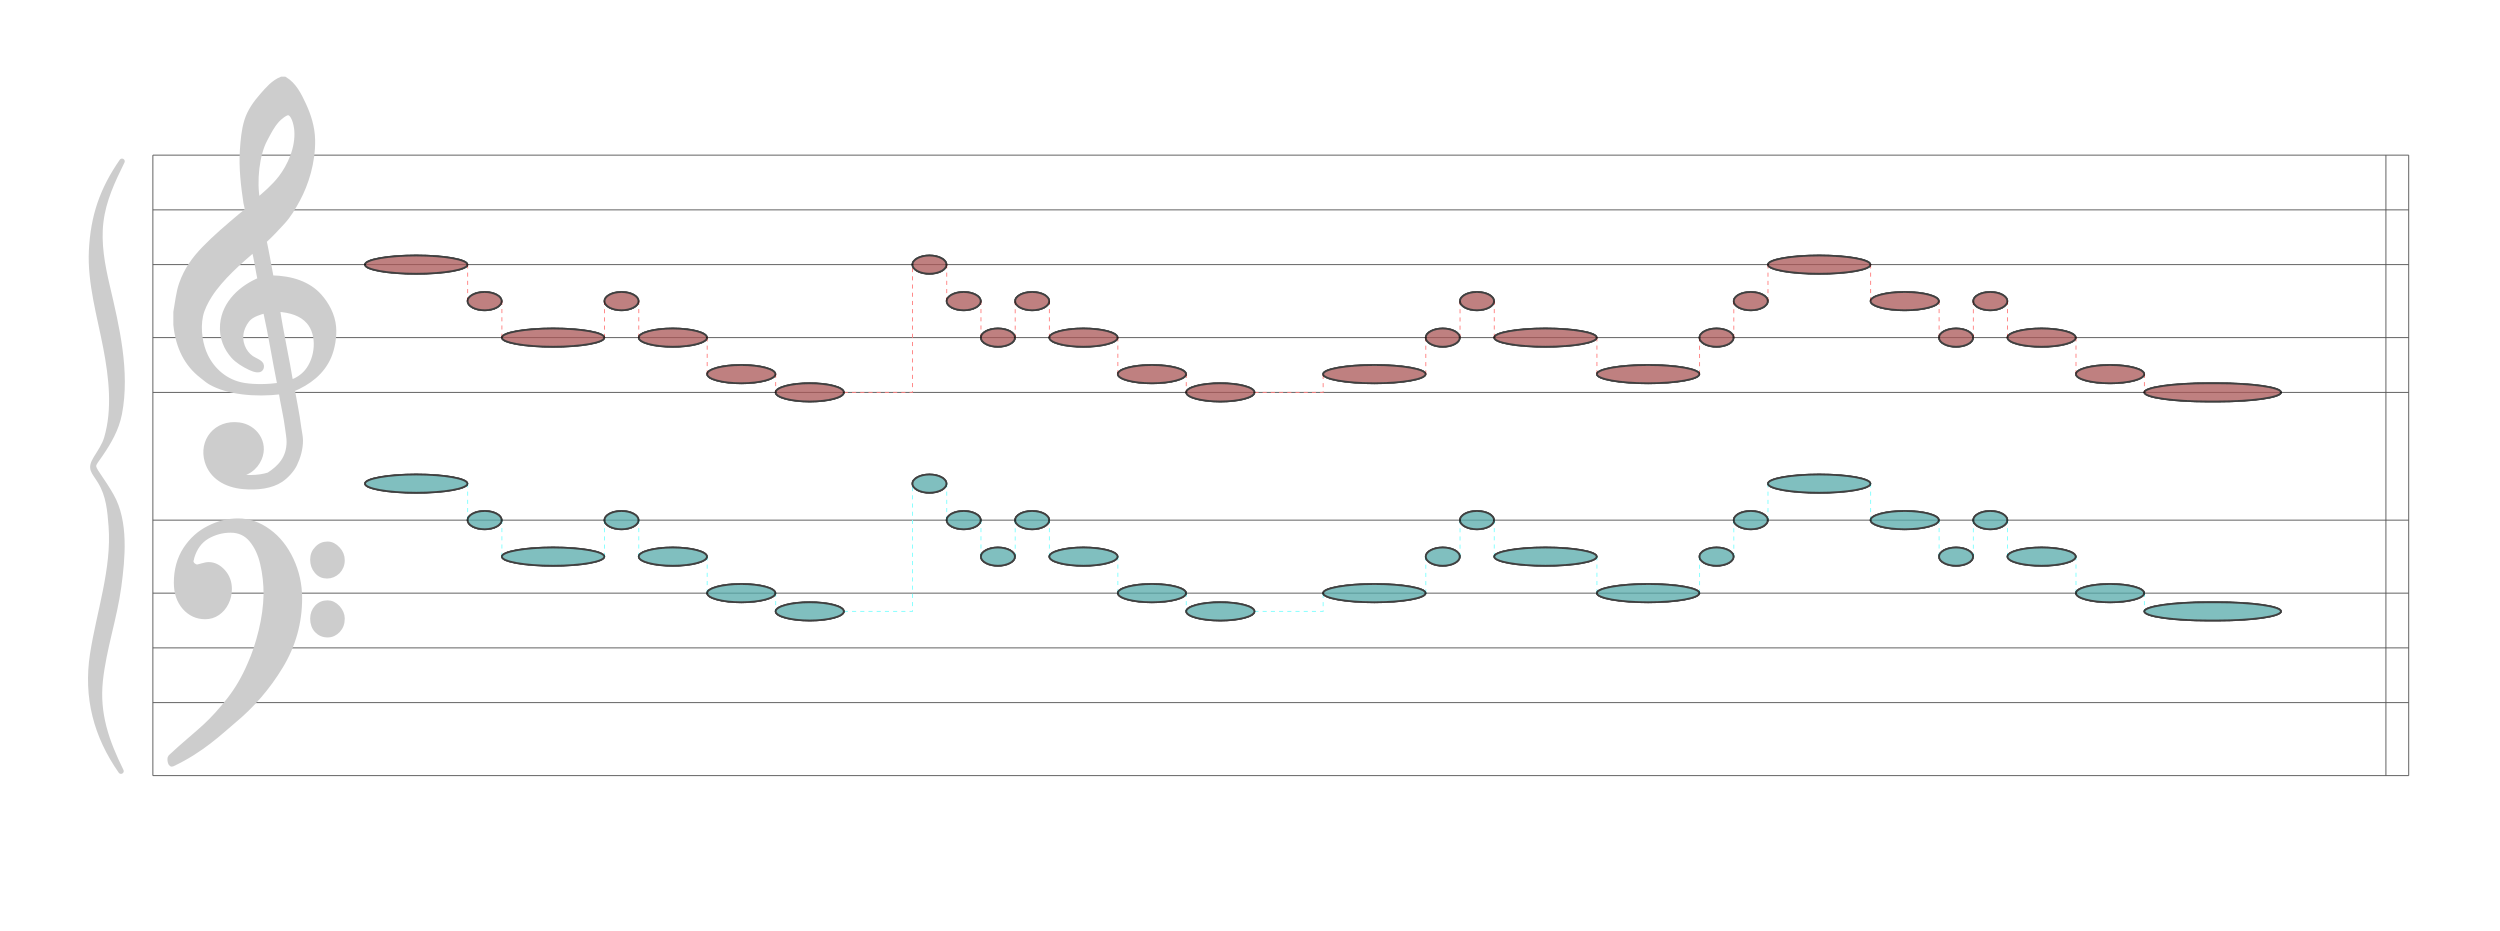
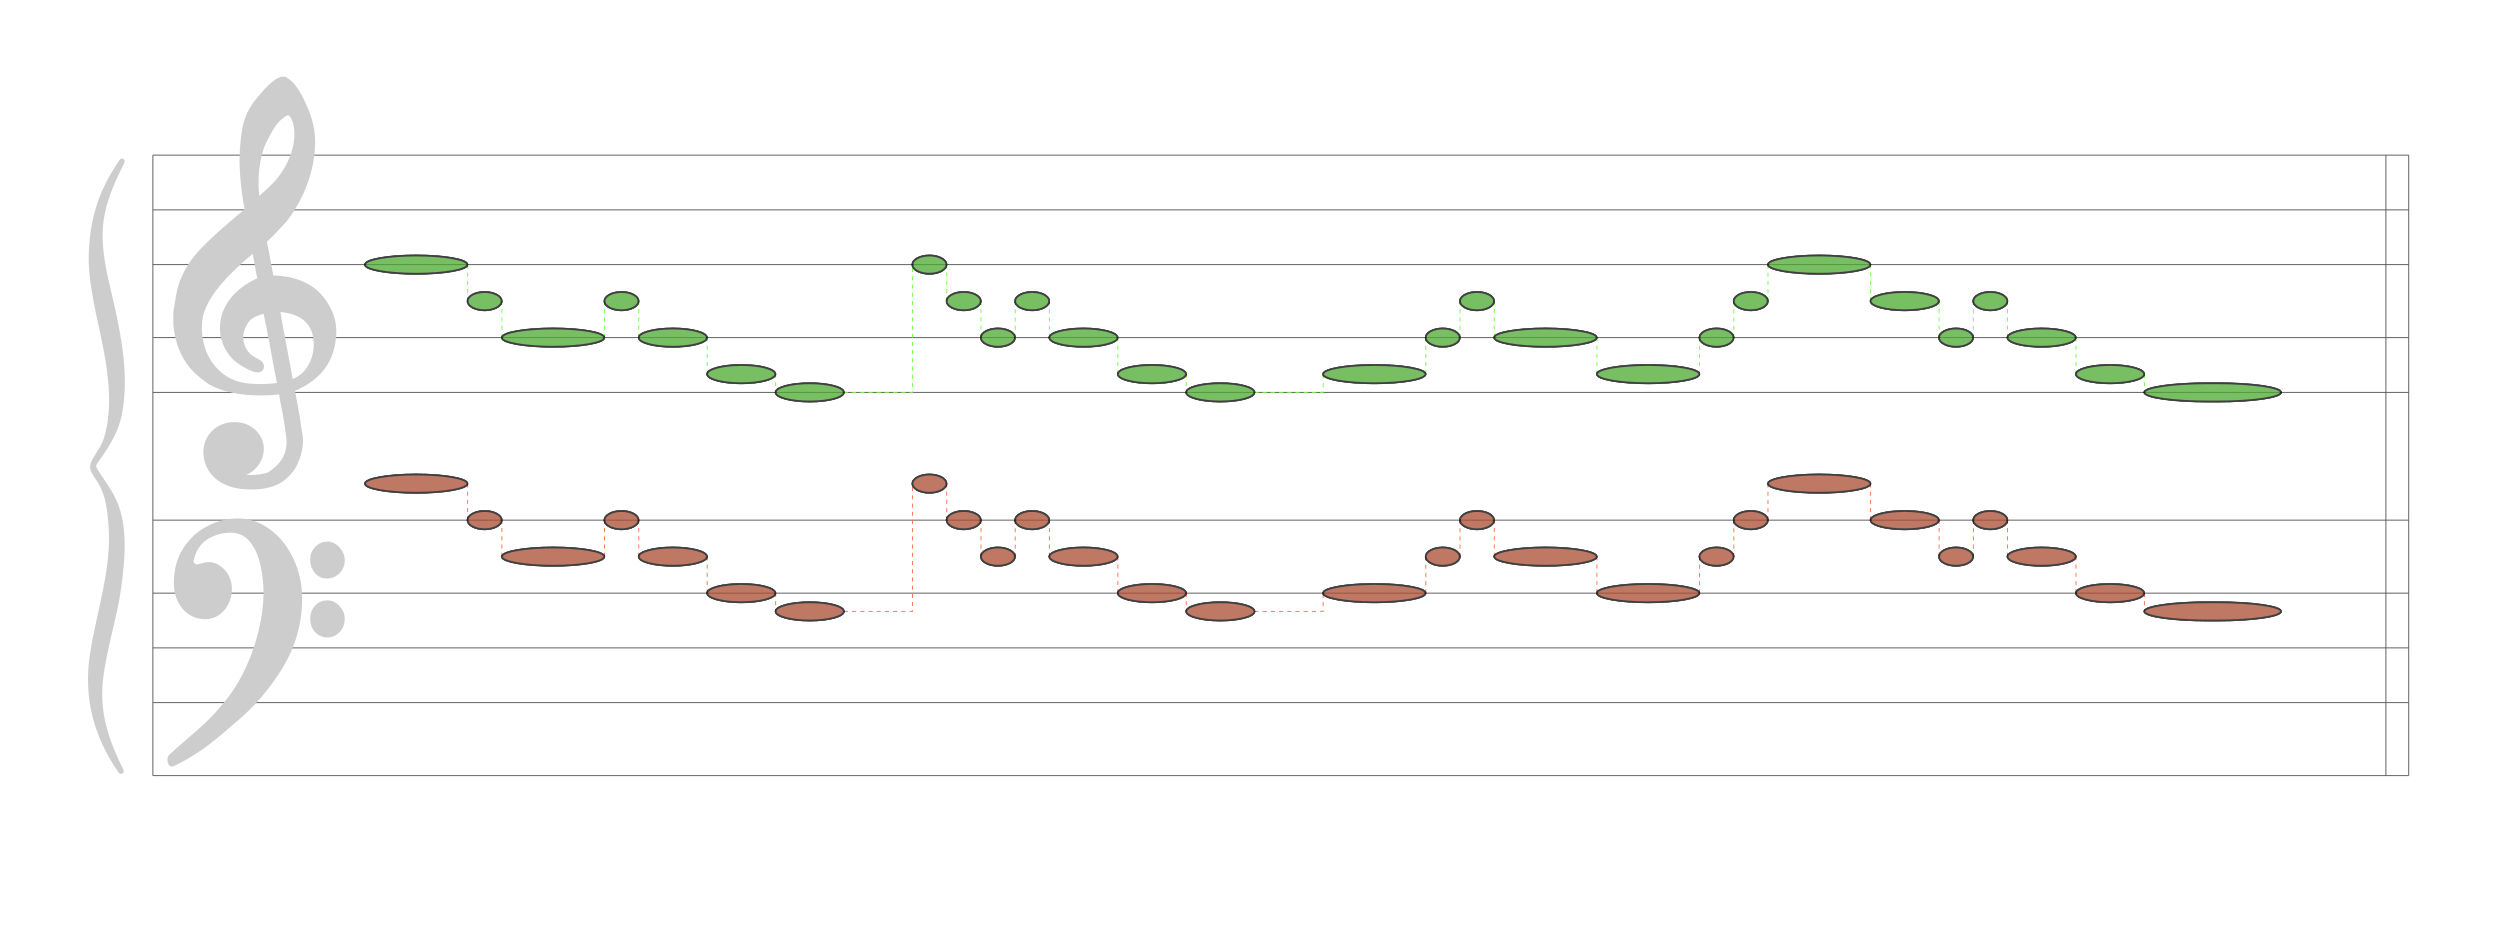
<svg xmlns="http://www.w3.org/2000/svg" version="1.1" viewPort="0 40 29.995 41" viewBox="-200 -50 1369.84 510" width="1369.84" height="510">
  <filter id="constantOpacity">
    <feComponentTransfer>
      <feFuncA type="table" tableValues="0 .5 .5" />
    </feComponentTransfer>
  </filter>
  <g transform="scale(35, -10) translate(0, -81)">
    <g class="staff-lines" stroke-width="0.5" stroke="#555555">
      <path vector-effect="non-scaling-stroke" d="M-3.321 64.5 L31.995 64.5" />
      <path vector-effect="non-scaling-stroke" d="M-3.321 67.5 L31.995 67.5" />
      <path vector-effect="non-scaling-stroke" d="M-3.321 71.5 L31.995 71.5" />
      <path vector-effect="non-scaling-stroke" d="M-3.321 74.5 L31.995 74.5" />
      <path vector-effect="non-scaling-stroke" d="M-3.321 77.5 L31.995 77.5" />
      <path vector-effect="non-scaling-stroke" d="M-3.321 43.5 L31.995 43.5" />
      <path vector-effect="non-scaling-stroke" d="M-3.321 47.5 L31.995 47.5" />
      <path vector-effect="non-scaling-stroke" d="M-3.321 50.5 L31.995 50.5" />
      <path vector-effect="non-scaling-stroke" d="M-3.321 53.5 L31.995 53.5" />
      <path vector-effect="non-scaling-stroke" d="M-3.321 57.5 L31.995 57.5" />
      <path vector-effect="non-scaling-stroke" d="M31.638,43.5 L31.638,77.5" />
      <path vector-effect="non-scaling-stroke" d="M31.995,43.5 L31.995,77.5" />
      <path vector-effect="non-scaling-stroke" d="M-3.321,43.5 L-3.321,77.5 z" />
    </g>
    <g transform="scale(0.714286, 1)">
      <g vector-effect="non-scaling-stroke" class="treble-clef" stroke="#cdcdcd" stroke-width="3" fill="#cdcdcd" transform="translate(-17.25, 5.15) scale(0.06, 0.07)">
        <path vector-effect="non-scaling-stroke" d="M250.026,1080.111c-2.375-5.813-4.501-12.037-5.616-19.656c-1.07-7.32-1.387-15.609-1.62-23.113    c-0.426-13.713,0.409-28.548,1.296-41.038c0.132-1.861,0.517-3.882,0.432-5.183c-0.118-1.794-1.622-3.834-2.484-5.401    c-4.551-8.266-9.023-16.291-13.176-25.488c-3.56-7.883-6.46-16.235-8.316-27.648c-1.087-6.682-1.406-14.26-2.053-21.816   c0-3.313,0-6.623,0-9.936c0.817-17.854,4.099-30.916,9.396-39.743c1.084-1.808,2.228-3.951,3.24-5.186    c6.218-7.579,16.081-9.873,25.812-7.343c0.598-8.887,1.858-19.53,2.376-28.944c0.193-3.49,0.54-7.194,0.54-10.368    c-0.003-13.193-3.44-20.603-7.452-26.135c-3.645-2.613-9.925-3.099-13.176,0.43c4.904-0.174,8.174,5.425,9.612,12.744    c2.427,12.351-1.738,24.386-7.344,25.918c-8.458,2.316-13.738-12.691-11.556-28.295c1.622-11.598,6.603-18.42,13.176-19.655    c5.073-0.956,10.149,0.426,13.608,5.399c1.988,2.858,4.009,7.685,4.968,11.879c1.246,5.448,2.18,12.212,2.16,18.792    c-0.01,3.246-0.453,6.761-0.648,10.152c-0.614,10.689-1.579,19.729-2.376,29.812c6.095,5.437,10.941,13.432,13.392,25.704    c1.302,6.52,2.035,15.517,1.727,23.111c-0.375,9.302-2.565,17.712-5.183,23.975c-3.863,9.248-9.852,13.985-17.604,14.257    c-0.849,9.749-1.633,19.633-2.593,29.159c2.376,4.619,4.55,9.643,6.805,14.906c2.185,5.095,3.892,11.286,5.508,17.712    c2.98,11.855,5.576,29.004,5.4,46.44c-0.102,10.157-1.538,19.319-3.24,27.215c-1.691,7.847-3.557,15.81-6.912,20.089    c-0.36,0-0.72,0-1.08,0C254.113,1090.306,252.068,1085.104,250.026,1080.111z M248.19,997.6    c-1.362,15.429-0.295,36.475,2.7,48.384c1.367,5.441,2.426,10.329,4.428,15.122c0.854,2.04,3.006,5.909,4.104,5.83    c2.104-0.153,3.064-9.245,3.24-13.824c0.542-14.092-2.623-28.387-5.832-37.366C254.247,1008.515,250.911,1002.572,248.19,997.6z     M249.27,935.823c-6.565-5.809-13.02-17.569-13.716-34.776c-0.425-10.517,1.463-18.693,3.888-24.624    c1.422-3.478,3.789-6.692,6.156-9.072c1.287-1.293,4.09-3.666,3.996,1.296c-0.048,2.584-2.504,4.06-3.888,6.263    c-2.557,4.079-4.489,12.399-3.348,21.385c0.481,3.784,1.636,7.983,2.808,10.153c1.458,2.697,3.725,4.34,6.048,5.615    c1.987-19.137,3.451-39.323,5.292-58.753c-4.493-1.347-9.224-1.49-13.068-0.213c-6.922,2.298-11.753,12.045-14.256,23.111    c-1.838,8.128-2.944,20.546-1.837,31.752c0.529,5.353,1.939,11.271,3.348,15.984c4.113,13.751,11.055,26.606,16.308,36.289    C247.971,952.523,248.466,943.862,249.27,935.823z M260.286,855.473c-1.479,19.361-3.545,38.701-4.86,57.671    c5.07-0.638,9.023-3.541,11.556-9.718c4.25-10.369,3.378-29.217-0.648-39.53C264.924,860.283,262.694,856.868,260.286,855.473z" />
      </g>
      <g class="bass-clef" fill="#cdcdcd" stroke="#cdcdcd" transform="scale(1.02, 1) translate(-0.25, 0.25)" stroke-width="3">
        <g transform="matrix(0.1835537,0,0,0.1830159,-98.29797,-1128.841)">
          <path vector-effect="non-scaling-stroke" d="M514.308,6407.837c3.419,4.086,5.655,9.64,7.124,12.803     c2.204,4.648,4.046,10.097,5.538,16.384c1.492,6.287,2.238,13.068,2.238,20.385c0,4.115-0.338,7.925-0.991,11.507     c-0.653,3.543-1.527,6.4-2.647,8.459c-1.108,2.095-2.297,3.125-3.545,3.125c-1.142,0-2.262-0.687-3.369-2.135     c-1.119-1.41-2.029-3.505-2.752-6.325c-0.711-2.819-1.073-6.135-1.073-9.982c0-3.011,0.326-5.411,0.968-7.317     c0.653-1.867,1.446-2.78,2.379-2.78c0.513,0,0.991,0.342,1.422,1.104c0.431,0.724,0.769,1.753,1.014,3.011     c0.245,1.257,0.373,2.628,0.373,4.077c0,2.019-0.245,3.733-0.735,5.144c-0.501,1.41-1.049,2.132-1.667,2.132     c-0.21,0-0.466-0.152-0.781-0.38c-0.303-0.229-0.501-0.342-0.571-0.342c-0.14,0-0.292,0.152-0.466,0.495     c-0.175,0.342-0.268,0.799-0.292,1.41c0.07,0.495,0.117,0.838,0.117,1.104c0.338,2.896,0.944,4.953,1.796,6.249     c0.863,1.258,1.784,1.905,2.763,1.905c1.014,0,1.83-0.953,2.46-2.858c0.63-1.943,1.073-4.344,1.329-7.277     c0.268-2.896,0.396-5.981,0.396-9.22c-0.035-3.468-0.221-7.125-0.583-10.897c-0.361-3.81-0.804-7.163-1.317-10.059     c-0.653-3.925-1.458-7.468-2.414-10.593c-0.956-3.124-1.889-5.752-2.775-7.849c-0.886-2.133-2.731-5.973-4.104-9.297     C514,6409.468,514.126,6407.62,514.308,6407.837z" />
          <path vector-effect="non-scaling-stroke" d="M531.259,6465.557c0.313-0.979,0.705-1.415,1.189-1.415     c0.457,0,0.862,0.436,1.228,1.306c0.339,0.908,0.522,2.032,0.522,3.339c0,1.233-0.17,2.358-0.522,3.302     c-0.353,0.979-0.745,1.488-1.163,1.488c-0.483,0-0.888-0.436-1.215-1.343c-0.34-0.871-0.509-1.958-0.509-3.266     C530.789,6467.626,530.945,6466.5,531.259,6465.557z" />
          <path vector-effect="non-scaling-stroke" d="M531.272,6447.847c0.327-0.871,0.732-1.342,1.241-1.342     c0.457,0,0.849,0.471,1.189,1.378c0.327,0.908,0.497,2.033,0.497,3.447c0,1.162-0.183,2.214-0.522,3.193     c-0.366,0.98-0.745,1.452-1.163,1.452c-0.509,0-0.914-0.436-1.241-1.343c-0.313-0.87-0.483-1.996-0.483-3.301     C530.789,6449.879,530.958,6448.717,531.272,6447.847z" />
        </g>
      </g>
    </g>
    <g transform="scale(0.714286, 1)">
      <g class="brace" transform="rotate(0.2) translate(30.5,-324) scale(1,-1) scale(.0175)">
        <path vector-effect="non-scaling-stroke" stroke="#cdcdcd" fill="#cdcdcd" stroke-width="3" stroke-linejoin="round" d="M-2031.812-22924.453    c-24.919,88.91-36.494,171.418-39.024,279.09c-2.379,101.156,9.877,207.264,16.991,305.533    c6.605,91.162,10.955,191.51-0.048,282.248c-2.757,22.732-8.614,43.227-13.597,63.254c-8.261,33.207-2.886,38.68,5.136,72.111    c10.485,43.689,11.808,90.887,13.172,140.795c3.604,132-16.215,270.613-24.675,400.074    c-8.818,134.883,3.651,255.861,34.113,366.164c-17.906-92.289-29.886-179.082-25.068-283.635    c4.572-99.275,18.379-195.207,24.078-294.23c5.11-88.826,9.914-203.154-8.344-284.342c-4.91-21.82-10.217-42.227-15.835-62.98    c-9.146-33.812-7.235-31.322,2.353-65.664c11.021-39.504,20.774-80.965,24.589-128.662c10.5-131.361-2.347-271.072-13.816-398.416    c-5.957-66.148-10.878-134.006-7.34-202.238C-2055.575-22803.877-2044.086-22863.117-2031.812-22924.453L-2031.812-22924.453z" />
      </g>
    </g>
    <g style="stroke-width:1; stroke:black;">
-       <g class="note-lines track-2" fill="none" stroke="hsl(180, 100%, 75%)" stroke-dasharray="2.25" vector-effect="non-scaling-stroke" stroke-width="0.5">
+       <g class="note-lines track-2" fill="none" stroke="hsl(13, 100%, 64%)" stroke-dasharray="2.25" vector-effect="non-scaling-stroke" stroke-width="0.5">
        <path vector-effect="non-scaling-stroke" d=" M1.603 59.5 L1.607 59.5 L1.607 57.5" />
        <path vector-effect="non-scaling-stroke" d=" M2.138 57.5 L2.143 57.5 L2.143 55.5" />
        <path vector-effect="non-scaling-stroke" d=" M3.746 55.5 L3.75 55.5 L3.75 57.5" />
        <path vector-effect="non-scaling-stroke" d=" M4.281 57.5 L4.286 57.5 L4.286 55.5" />
        <path vector-effect="non-scaling-stroke" d=" M5.353 55.5 L5.357 55.5 L5.357 53.5" />
        <path vector-effect="non-scaling-stroke" d=" M6.424 53.5 L6.429 53.5 L6.429 52.5" />
        <path vector-effect="non-scaling-stroke" d=" M7.496 52.5 L8.571 52.5 L8.571 59.5" />
        <path vector-effect="non-scaling-stroke" d=" M9.103 59.5 L9.107 59.5 L9.107 57.5" />
        <path vector-effect="non-scaling-stroke" d=" M9.638 57.5 L9.643 57.5 L9.643 55.5" />
        <path vector-effect="non-scaling-stroke" d=" M10.174 55.5 L10.179 55.5 L10.179 57.5" />
        <path vector-effect="non-scaling-stroke" d=" M10.71 57.5 L10.714 57.5 L10.714 55.5" />
        <path vector-effect="non-scaling-stroke" d=" M11.781 55.5 L11.786 55.5 L11.786 53.5" />
        <path vector-effect="non-scaling-stroke" d=" M12.853 53.5 L12.857 53.5 L12.857 52.5" />
        <path vector-effect="non-scaling-stroke" d=" M13.924 52.5 L15 52.5 L15 53.5" />
        <path vector-effect="non-scaling-stroke" d=" M16.603 53.5 L16.607 53.5 L16.607 55.5" />
        <path vector-effect="non-scaling-stroke" d=" M17.138 55.5 L17.143 55.5 L17.143 57.5" />
        <path vector-effect="non-scaling-stroke" d=" M17.674 57.5 L17.679 57.5 L17.679 55.5" />
        <path vector-effect="non-scaling-stroke" d=" M19.281 55.5 L19.286 55.5 L19.286 53.5" />
        <path vector-effect="non-scaling-stroke" d=" M20.888 53.5 L20.893 53.5 L20.893 55.5" />
        <path vector-effect="non-scaling-stroke" d=" M21.424 55.5 L21.429 55.5 L21.429 57.5" />
        <path vector-effect="non-scaling-stroke" d=" M21.96 57.5 L21.964 57.5 L21.964 59.5" />
        <path vector-effect="non-scaling-stroke" d=" M23.567 59.5 L23.571 59.5 L23.571 57.5" />
        <path vector-effect="non-scaling-stroke" d=" M24.638 57.5 L24.643 57.5 L24.643 55.5" />
        <path vector-effect="non-scaling-stroke" d=" M25.174 55.5 L25.179 55.5 L25.179 57.5" />
        <path vector-effect="non-scaling-stroke" d=" M25.71 57.5 L25.714 57.5 L25.714 55.5" />
        <path vector-effect="non-scaling-stroke" d=" M26.781 55.5 L26.786 55.5 L26.786 53.5" />
        <path vector-effect="non-scaling-stroke" d=" M27.853 53.5 L27.857 53.5 L27.857 52.5" />
      </g>
-       <g class="note-lines track-1" fill="none" stroke="hsl(0, 100%, 75%)" stroke-dasharray="2.25" vector-effect="non-scaling-stroke" stroke-width="0.5">
+       <g class="note-lines track-1" fill="none" stroke="hsl(107, 100%, 64%)" stroke-dasharray="2.25" vector-effect="non-scaling-stroke" stroke-width="0.5">
        <path vector-effect="non-scaling-stroke" d=" M1.603 71.5 L1.607 71.5 L1.607 69.5" />
        <path vector-effect="non-scaling-stroke" d=" M2.138 69.5 L2.143 69.5 L2.143 67.5" />
        <path vector-effect="non-scaling-stroke" d=" M3.746 67.5 L3.75 67.5 L3.75 69.5" />
        <path vector-effect="non-scaling-stroke" d=" M4.281 69.5 L4.286 69.5 L4.286 67.5" />
        <path vector-effect="non-scaling-stroke" d=" M5.353 67.5 L5.357 67.5 L5.357 65.5" />
        <path vector-effect="non-scaling-stroke" d=" M6.424 65.5 L6.429 65.5 L6.429 64.5" />
        <path vector-effect="non-scaling-stroke" d=" M7.496 64.5 L8.571 64.5 L8.571 71.5" />
        <path vector-effect="non-scaling-stroke" d=" M9.103 71.5 L9.107 71.5 L9.107 69.5" />
        <path vector-effect="non-scaling-stroke" d=" M9.638 69.5 L9.643 69.5 L9.643 67.5" />
        <path vector-effect="non-scaling-stroke" d=" M10.174 67.5 L10.179 67.5 L10.179 69.5" />
        <path vector-effect="non-scaling-stroke" d=" M10.71 69.5 L10.714 69.5 L10.714 67.5" />
        <path vector-effect="non-scaling-stroke" d=" M11.781 67.5 L11.786 67.5 L11.786 65.5" />
        <path vector-effect="non-scaling-stroke" d=" M12.853 65.5 L12.857 65.5 L12.857 64.5" />
        <path vector-effect="non-scaling-stroke" d=" M13.924 64.5 L15 64.5 L15 65.5" />
        <path vector-effect="non-scaling-stroke" d=" M16.603 65.5 L16.607 65.5 L16.607 67.5" />
        <path vector-effect="non-scaling-stroke" d=" M17.138 67.5 L17.143 67.5 L17.143 69.5" />
        <path vector-effect="non-scaling-stroke" d=" M17.674 69.5 L17.679 69.5 L17.679 67.5" />
        <path vector-effect="non-scaling-stroke" d=" M19.281 67.5 L19.286 67.5 L19.286 65.5" />
        <path vector-effect="non-scaling-stroke" d=" M20.888 65.5 L20.893 65.5 L20.893 67.5" />
        <path vector-effect="non-scaling-stroke" d=" M21.424 67.5 L21.429 67.5 L21.429 69.5" />
        <path vector-effect="non-scaling-stroke" d=" M21.96 69.5 L21.964 69.5 L21.964 71.5" />
        <path vector-effect="non-scaling-stroke" d=" M23.567 71.5 L23.571 71.5 L23.571 69.5" />
        <path vector-effect="non-scaling-stroke" d=" M24.638 69.5 L24.643 69.5 L24.643 67.5" />
        <path vector-effect="non-scaling-stroke" d=" M25.174 67.5 L25.179 67.5 L25.179 69.5" />
        <path vector-effect="non-scaling-stroke" d=" M25.71 69.5 L25.714 69.5 L25.714 67.5" />
        <path vector-effect="non-scaling-stroke" d=" M26.781 67.5 L26.786 67.5 L26.786 65.5" />
        <path vector-effect="non-scaling-stroke" d=" M27.853 65.5 L27.857 65.5 L27.857 64.5" />
      </g>
      <g opacity="0.5" class="note-backdrops track-2" style="fill:black;">
        <g class="note key-59 ont-0d000 offt-1d603 maxima">
          <rect vector-effect="non-scaling-stroke" rx="1" ry="1" x="0" y="59" width="1.603" height="1" />
        </g>
        <g class="note key-57 ont-1d607 offt-2d138">
          <rect vector-effect="non-scaling-stroke" rx="1" ry="1" x="1.607" y="57" width="0.531" height="1" />
        </g>
        <g class="note key-55 ont-2d143 offt-3d746">
          <rect vector-effect="non-scaling-stroke" rx="1" ry="1" x="2.143" y="55" width="1.603" height="1" />
        </g>
        <g class="note key-57 ont-3d750 offt-4d281">
          <rect vector-effect="non-scaling-stroke" rx="1" ry="1" x="3.75" y="57" width="0.531" height="1" />
        </g>
        <g class="note key-55 ont-4d286 offt-5d353">
          <rect vector-effect="non-scaling-stroke" rx="1" ry="1" x="4.286" y="55" width="1.067" height="1" />
        </g>
        <g class="note key-53 ont-5d357 offt-6d424">
          <rect vector-effect="non-scaling-stroke" rx="1" ry="1" x="5.357" y="53" width="1.067" height="1" />
        </g>
        <g class="note key-52 ont-6d429 offt-7d496 minima">
          <rect vector-effect="non-scaling-stroke" rx="1" ry="1" x="6.429" y="52" width="1.067" height="1" />
        </g>
        <g class="note key-59 ont-8d571 offt-9d103 maxima">
          <rect vector-effect="non-scaling-stroke" rx="1" ry="1" x="8.571" y="59" width="0.531" height="1" />
        </g>
        <g class="note key-57 ont-9d107 offt-9d638">
          <rect vector-effect="non-scaling-stroke" rx="1" ry="1" x="9.107" y="57" width="0.531" height="1" />
        </g>
        <g class="note key-55 ont-9d643 offt-10d174">
          <rect vector-effect="non-scaling-stroke" rx="1" ry="1" x="9.643" y="55" width="0.531" height="1" />
        </g>
        <g class="note key-57 ont-10d179 offt-10d710">
          <rect vector-effect="non-scaling-stroke" rx="1" ry="1" x="10.179" y="57" width="0.531" height="1" />
        </g>
        <g class="note key-55 ont-10d714 offt-11d781">
          <rect vector-effect="non-scaling-stroke" rx="1" ry="1" x="10.714" y="55" width="1.067" height="1" />
        </g>
        <g class="note key-53 ont-11d786 offt-12d853">
          <rect vector-effect="non-scaling-stroke" rx="1" ry="1" x="11.786" y="53" width="1.067" height="1" />
        </g>
        <g class="note key-52 ont-12d857 offt-13d924 minima">
          <rect vector-effect="non-scaling-stroke" rx="1" ry="1" x="12.857" y="52" width="1.067" height="1" />
        </g>
        <g class="note key-53 ont-15d000 offt-16d603">
          <rect vector-effect="non-scaling-stroke" rx="1" ry="1" x="15" y="53" width="1.603" height="1" />
        </g>
        <g class="note key-55 ont-16d607 offt-17d138">
          <rect vector-effect="non-scaling-stroke" rx="1" ry="1" x="16.607" y="55" width="0.531" height="1" />
        </g>
        <g class="note key-57 ont-17d143 offt-17d674">
          <rect vector-effect="non-scaling-stroke" rx="1" ry="1" x="17.143" y="57" width="0.531" height="1" />
        </g>
        <g class="note key-55 ont-17d679 offt-19d281">
          <rect vector-effect="non-scaling-stroke" rx="1" ry="1" x="17.679" y="55" width="1.603" height="1" />
        </g>
        <g class="note key-53 ont-19d286 offt-20d888">
          <rect vector-effect="non-scaling-stroke" rx="1" ry="1" x="19.286" y="53" width="1.603" height="1" />
        </g>
        <g class="note key-55 ont-20d893 offt-21d424">
          <rect vector-effect="non-scaling-stroke" rx="1" ry="1" x="20.893" y="55" width="0.531" height="1" />
        </g>
        <g class="note key-57 ont-21d429 offt-21d960">
          <rect vector-effect="non-scaling-stroke" rx="1" ry="1" x="21.429" y="57" width="0.531" height="1" />
        </g>
        <g class="note key-59 ont-21d964 offt-23d567 maxima">
          <rect vector-effect="non-scaling-stroke" rx="1" ry="1" x="21.964" y="59" width="1.603" height="1" />
        </g>
        <g class="note key-57 ont-23d571 offt-24d638">
          <rect vector-effect="non-scaling-stroke" rx="1" ry="1" x="23.571" y="57" width="1.067" height="1" />
        </g>
        <g class="note key-55 ont-24d643 offt-25d174">
          <rect vector-effect="non-scaling-stroke" rx="1" ry="1" x="24.643" y="55" width="0.531" height="1" />
        </g>
        <g class="note key-57 ont-25d179 offt-25d710">
          <rect vector-effect="non-scaling-stroke" rx="1" ry="1" x="25.179" y="57" width="0.531" height="1" />
        </g>
        <g class="note key-55 ont-25d714 offt-26d781">
          <rect vector-effect="non-scaling-stroke" rx="1" ry="1" x="25.714" y="55" width="1.067" height="1" />
        </g>
        <g class="note key-53 ont-26d786 offt-27d853">
          <rect vector-effect="non-scaling-stroke" rx="1" ry="1" x="26.786" y="53" width="1.067" height="1" />
        </g>
        <g class="note key-52 ont-27d857 offt-29d996 minima">
          <rect vector-effect="non-scaling-stroke" rx="1" ry="1" x="27.857" y="52" width="2.138" height="1" />
        </g>
      </g>
      <g opacity="0.5" class="note-backdrops track-1" style="fill:black;">
        <g class="note key-71 ont-0d000 offt-1d603 maxima">
          <rect vector-effect="non-scaling-stroke" rx="1" ry="1" x="0" y="71" width="1.603" height="1" />
        </g>
        <g class="note key-69 ont-1d607 offt-2d138">
          <rect vector-effect="non-scaling-stroke" rx="1" ry="1" x="1.607" y="69" width="0.531" height="1" />
        </g>
        <g class="note key-67 ont-2d143 offt-3d746">
          <rect vector-effect="non-scaling-stroke" rx="1" ry="1" x="2.143" y="67" width="1.603" height="1" />
        </g>
        <g class="note key-69 ont-3d750 offt-4d281">
          <rect vector-effect="non-scaling-stroke" rx="1" ry="1" x="3.75" y="69" width="0.531" height="1" />
        </g>
        <g class="note key-67 ont-4d286 offt-5d353">
          <rect vector-effect="non-scaling-stroke" rx="1" ry="1" x="4.286" y="67" width="1.067" height="1" />
        </g>
        <g class="note key-65 ont-5d357 offt-6d424">
          <rect vector-effect="non-scaling-stroke" rx="1" ry="1" x="5.357" y="65" width="1.067" height="1" />
        </g>
        <g class="note key-64 ont-6d429 offt-7d496 minima">
          <rect vector-effect="non-scaling-stroke" rx="1" ry="1" x="6.429" y="64" width="1.067" height="1" />
        </g>
        <g class="note key-71 ont-8d571 offt-9d103 maxima">
          <rect vector-effect="non-scaling-stroke" rx="1" ry="1" x="8.571" y="71" width="0.531" height="1" />
        </g>
        <g class="note key-69 ont-9d107 offt-9d638">
          <rect vector-effect="non-scaling-stroke" rx="1" ry="1" x="9.107" y="69" width="0.531" height="1" />
        </g>
        <g class="note key-67 ont-9d643 offt-10d174">
          <rect vector-effect="non-scaling-stroke" rx="1" ry="1" x="9.643" y="67" width="0.531" height="1" />
        </g>
        <g class="note key-69 ont-10d179 offt-10d710">
          <rect vector-effect="non-scaling-stroke" rx="1" ry="1" x="10.179" y="69" width="0.531" height="1" />
        </g>
        <g class="note key-67 ont-10d714 offt-11d781">
          <rect vector-effect="non-scaling-stroke" rx="1" ry="1" x="10.714" y="67" width="1.067" height="1" />
        </g>
        <g class="note key-65 ont-11d786 offt-12d853">
          <rect vector-effect="non-scaling-stroke" rx="1" ry="1" x="11.786" y="65" width="1.067" height="1" />
        </g>
        <g class="note key-64 ont-12d857 offt-13d924 minima">
          <rect vector-effect="non-scaling-stroke" rx="1" ry="1" x="12.857" y="64" width="1.067" height="1" />
        </g>
        <g class="note key-65 ont-15d000 offt-16d603">
          <rect vector-effect="non-scaling-stroke" rx="1" ry="1" x="15" y="65" width="1.603" height="1" />
        </g>
        <g class="note key-67 ont-16d607 offt-17d138">
          <rect vector-effect="non-scaling-stroke" rx="1" ry="1" x="16.607" y="67" width="0.531" height="1" />
        </g>
        <g class="note key-69 ont-17d143 offt-17d674">
          <rect vector-effect="non-scaling-stroke" rx="1" ry="1" x="17.143" y="69" width="0.531" height="1" />
        </g>
        <g class="note key-67 ont-17d679 offt-19d281">
          <rect vector-effect="non-scaling-stroke" rx="1" ry="1" x="17.679" y="67" width="1.603" height="1" />
        </g>
        <g class="note key-65 ont-19d286 offt-20d888">
          <rect vector-effect="non-scaling-stroke" rx="1" ry="1" x="19.286" y="65" width="1.603" height="1" />
        </g>
        <g class="note key-67 ont-20d893 offt-21d424">
          <rect vector-effect="non-scaling-stroke" rx="1" ry="1" x="20.893" y="67" width="0.531" height="1" />
        </g>
        <g class="note key-69 ont-21d429 offt-21d960">
          <rect vector-effect="non-scaling-stroke" rx="1" ry="1" x="21.429" y="69" width="0.531" height="1" />
        </g>
        <g class="note key-71 ont-21d964 offt-23d567 maxima">
          <rect vector-effect="non-scaling-stroke" rx="1" ry="1" x="21.964" y="71" width="1.603" height="1" />
        </g>
        <g class="note key-69 ont-23d571 offt-24d638">
          <rect vector-effect="non-scaling-stroke" rx="1" ry="1" x="23.571" y="69" width="1.067" height="1" />
        </g>
        <g class="note key-67 ont-24d643 offt-25d174">
          <rect vector-effect="non-scaling-stroke" rx="1" ry="1" x="24.643" y="67" width="0.531" height="1" />
        </g>
        <g class="note key-69 ont-25d179 offt-25d710">
          <rect vector-effect="non-scaling-stroke" rx="1" ry="1" x="25.179" y="69" width="0.531" height="1" />
        </g>
        <g class="note key-67 ont-25d714 offt-26d781">
          <rect vector-effect="non-scaling-stroke" rx="1" ry="1" x="25.714" y="67" width="1.067" height="1" />
        </g>
        <g class="note key-65 ont-26d786 offt-27d853">
          <rect vector-effect="non-scaling-stroke" rx="1" ry="1" x="26.786" y="65" width="1.067" height="1" />
        </g>
        <g class="note key-64 ont-27d857 offt-29d996 minima">
          <rect vector-effect="non-scaling-stroke" rx="1" ry="1" x="27.857" y="64" width="2.138" height="1" />
        </g>
      </g>
-       <g class="track-2" filter="url(#constantOpacity)" style="opacity:1; fill:hsl(180, 100%, 75%);">
+       <g class="track-2" filter="url(#constantOpacity)" style="opacity:1; fill:hsl(13, 100%, 64%);">
        <g class="note key-59 ont-0d000 offt-1d603 maxima">
          <rect vector-effect="non-scaling-stroke" rx="1" ry="1" x="0" y="59" width="1.603" height="1" />
        </g>
        <g class="note key-57 ont-1d607 offt-2d138">
          <rect vector-effect="non-scaling-stroke" rx="1" ry="1" x="1.607" y="57" width="0.531" height="1" />
        </g>
        <g class="note key-55 ont-2d143 offt-3d746">
          <rect vector-effect="non-scaling-stroke" rx="1" ry="1" x="2.143" y="55" width="1.603" height="1" />
        </g>
        <g class="note key-57 ont-3d750 offt-4d281">
          <rect vector-effect="non-scaling-stroke" rx="1" ry="1" x="3.75" y="57" width="0.531" height="1" />
        </g>
        <g class="note key-55 ont-4d286 offt-5d353">
          <rect vector-effect="non-scaling-stroke" rx="1" ry="1" x="4.286" y="55" width="1.067" height="1" />
        </g>
        <g class="note key-53 ont-5d357 offt-6d424">
          <rect vector-effect="non-scaling-stroke" rx="1" ry="1" x="5.357" y="53" width="1.067" height="1" />
        </g>
        <g class="note key-52 ont-6d429 offt-7d496 minima">
          <rect vector-effect="non-scaling-stroke" rx="1" ry="1" x="6.429" y="52" width="1.067" height="1" />
        </g>
        <g class="note key-59 ont-8d571 offt-9d103 maxima">
          <rect vector-effect="non-scaling-stroke" rx="1" ry="1" x="8.571" y="59" width="0.531" height="1" />
        </g>
        <g class="note key-57 ont-9d107 offt-9d638">
          <rect vector-effect="non-scaling-stroke" rx="1" ry="1" x="9.107" y="57" width="0.531" height="1" />
        </g>
        <g class="note key-55 ont-9d643 offt-10d174">
          <rect vector-effect="non-scaling-stroke" rx="1" ry="1" x="9.643" y="55" width="0.531" height="1" />
        </g>
        <g class="note key-57 ont-10d179 offt-10d710">
          <rect vector-effect="non-scaling-stroke" rx="1" ry="1" x="10.179" y="57" width="0.531" height="1" />
        </g>
        <g class="note key-55 ont-10d714 offt-11d781">
          <rect vector-effect="non-scaling-stroke" rx="1" ry="1" x="10.714" y="55" width="1.067" height="1" />
        </g>
        <g class="note key-53 ont-11d786 offt-12d853">
          <rect vector-effect="non-scaling-stroke" rx="1" ry="1" x="11.786" y="53" width="1.067" height="1" />
        </g>
        <g class="note key-52 ont-12d857 offt-13d924 minima">
          <rect vector-effect="non-scaling-stroke" rx="1" ry="1" x="12.857" y="52" width="1.067" height="1" />
        </g>
        <g class="note key-53 ont-15d000 offt-16d603">
          <rect vector-effect="non-scaling-stroke" rx="1" ry="1" x="15" y="53" width="1.603" height="1" />
        </g>
        <g class="note key-55 ont-16d607 offt-17d138">
          <rect vector-effect="non-scaling-stroke" rx="1" ry="1" x="16.607" y="55" width="0.531" height="1" />
        </g>
        <g class="note key-57 ont-17d143 offt-17d674">
          <rect vector-effect="non-scaling-stroke" rx="1" ry="1" x="17.143" y="57" width="0.531" height="1" />
        </g>
        <g class="note key-55 ont-17d679 offt-19d281">
          <rect vector-effect="non-scaling-stroke" rx="1" ry="1" x="17.679" y="55" width="1.603" height="1" />
        </g>
        <g class="note key-53 ont-19d286 offt-20d888">
          <rect vector-effect="non-scaling-stroke" rx="1" ry="1" x="19.286" y="53" width="1.603" height="1" />
        </g>
        <g class="note key-55 ont-20d893 offt-21d424">
          <rect vector-effect="non-scaling-stroke" rx="1" ry="1" x="20.893" y="55" width="0.531" height="1" />
        </g>
        <g class="note key-57 ont-21d429 offt-21d960">
          <rect vector-effect="non-scaling-stroke" rx="1" ry="1" x="21.429" y="57" width="0.531" height="1" />
        </g>
        <g class="note key-59 ont-21d964 offt-23d567 maxima">
          <rect vector-effect="non-scaling-stroke" rx="1" ry="1" x="21.964" y="59" width="1.603" height="1" />
        </g>
        <g class="note key-57 ont-23d571 offt-24d638">
          <rect vector-effect="non-scaling-stroke" rx="1" ry="1" x="23.571" y="57" width="1.067" height="1" />
        </g>
        <g class="note key-55 ont-24d643 offt-25d174">
          <rect vector-effect="non-scaling-stroke" rx="1" ry="1" x="24.643" y="55" width="0.531" height="1" />
        </g>
        <g class="note key-57 ont-25d179 offt-25d710">
          <rect vector-effect="non-scaling-stroke" rx="1" ry="1" x="25.179" y="57" width="0.531" height="1" />
        </g>
        <g class="note key-55 ont-25d714 offt-26d781">
          <rect vector-effect="non-scaling-stroke" rx="1" ry="1" x="25.714" y="55" width="1.067" height="1" />
        </g>
        <g class="note key-53 ont-26d786 offt-27d853">
          <rect vector-effect="non-scaling-stroke" rx="1" ry="1" x="26.786" y="53" width="1.067" height="1" />
        </g>
        <g class="note key-52 ont-27d857 offt-29d996 minima">
          <rect vector-effect="non-scaling-stroke" rx="1" ry="1" x="27.857" y="52" width="2.138" height="1" />
        </g>
      </g>
-       <g class="track-1" filter="url(#constantOpacity)" style="opacity:1; fill:hsl(0, 100%, 75%);">
+       <g class="track-1" filter="url(#constantOpacity)" style="opacity:1; fill:hsl(107, 100%, 64%);">
        <g class="note key-71 ont-0d000 offt-1d603 maxima">
          <rect vector-effect="non-scaling-stroke" rx="1" ry="1" x="0" y="71" width="1.603" height="1" />
        </g>
        <g class="note key-69 ont-1d607 offt-2d138">
          <rect vector-effect="non-scaling-stroke" rx="1" ry="1" x="1.607" y="69" width="0.531" height="1" />
        </g>
        <g class="note key-67 ont-2d143 offt-3d746">
          <rect vector-effect="non-scaling-stroke" rx="1" ry="1" x="2.143" y="67" width="1.603" height="1" />
        </g>
        <g class="note key-69 ont-3d750 offt-4d281">
          <rect vector-effect="non-scaling-stroke" rx="1" ry="1" x="3.75" y="69" width="0.531" height="1" />
        </g>
        <g class="note key-67 ont-4d286 offt-5d353">
          <rect vector-effect="non-scaling-stroke" rx="1" ry="1" x="4.286" y="67" width="1.067" height="1" />
        </g>
        <g class="note key-65 ont-5d357 offt-6d424">
          <rect vector-effect="non-scaling-stroke" rx="1" ry="1" x="5.357" y="65" width="1.067" height="1" />
        </g>
        <g class="note key-64 ont-6d429 offt-7d496 minima">
          <rect vector-effect="non-scaling-stroke" rx="1" ry="1" x="6.429" y="64" width="1.067" height="1" />
        </g>
        <g class="note key-71 ont-8d571 offt-9d103 maxima">
          <rect vector-effect="non-scaling-stroke" rx="1" ry="1" x="8.571" y="71" width="0.531" height="1" />
        </g>
        <g class="note key-69 ont-9d107 offt-9d638">
          <rect vector-effect="non-scaling-stroke" rx="1" ry="1" x="9.107" y="69" width="0.531" height="1" />
        </g>
        <g class="note key-67 ont-9d643 offt-10d174">
          <rect vector-effect="non-scaling-stroke" rx="1" ry="1" x="9.643" y="67" width="0.531" height="1" />
        </g>
        <g class="note key-69 ont-10d179 offt-10d710">
          <rect vector-effect="non-scaling-stroke" rx="1" ry="1" x="10.179" y="69" width="0.531" height="1" />
        </g>
        <g class="note key-67 ont-10d714 offt-11d781">
          <rect vector-effect="non-scaling-stroke" rx="1" ry="1" x="10.714" y="67" width="1.067" height="1" />
        </g>
        <g class="note key-65 ont-11d786 offt-12d853">
          <rect vector-effect="non-scaling-stroke" rx="1" ry="1" x="11.786" y="65" width="1.067" height="1" />
        </g>
        <g class="note key-64 ont-12d857 offt-13d924 minima">
          <rect vector-effect="non-scaling-stroke" rx="1" ry="1" x="12.857" y="64" width="1.067" height="1" />
        </g>
        <g class="note key-65 ont-15d000 offt-16d603">
          <rect vector-effect="non-scaling-stroke" rx="1" ry="1" x="15" y="65" width="1.603" height="1" />
        </g>
        <g class="note key-67 ont-16d607 offt-17d138">
          <rect vector-effect="non-scaling-stroke" rx="1" ry="1" x="16.607" y="67" width="0.531" height="1" />
        </g>
        <g class="note key-69 ont-17d143 offt-17d674">
          <rect vector-effect="non-scaling-stroke" rx="1" ry="1" x="17.143" y="69" width="0.531" height="1" />
        </g>
        <g class="note key-67 ont-17d679 offt-19d281">
          <rect vector-effect="non-scaling-stroke" rx="1" ry="1" x="17.679" y="67" width="1.603" height="1" />
        </g>
        <g class="note key-65 ont-19d286 offt-20d888">
          <rect vector-effect="non-scaling-stroke" rx="1" ry="1" x="19.286" y="65" width="1.603" height="1" />
        </g>
        <g class="note key-67 ont-20d893 offt-21d424">
          <rect vector-effect="non-scaling-stroke" rx="1" ry="1" x="20.893" y="67" width="0.531" height="1" />
        </g>
        <g class="note key-69 ont-21d429 offt-21d960">
          <rect vector-effect="non-scaling-stroke" rx="1" ry="1" x="21.429" y="69" width="0.531" height="1" />
        </g>
        <g class="note key-71 ont-21d964 offt-23d567 maxima">
          <rect vector-effect="non-scaling-stroke" rx="1" ry="1" x="21.964" y="71" width="1.603" height="1" />
        </g>
        <g class="note key-69 ont-23d571 offt-24d638">
          <rect vector-effect="non-scaling-stroke" rx="1" ry="1" x="23.571" y="69" width="1.067" height="1" />
        </g>
        <g class="note key-67 ont-24d643 offt-25d174">
          <rect vector-effect="non-scaling-stroke" rx="1" ry="1" x="24.643" y="67" width="0.531" height="1" />
        </g>
        <g class="note key-69 ont-25d179 offt-25d710">
          <rect vector-effect="non-scaling-stroke" rx="1" ry="1" x="25.179" y="69" width="0.531" height="1" />
        </g>
        <g class="note key-67 ont-25d714 offt-26d781">
          <rect vector-effect="non-scaling-stroke" rx="1" ry="1" x="25.714" y="67" width="1.067" height="1" />
        </g>
        <g class="note key-65 ont-26d786 offt-27d853">
          <rect vector-effect="non-scaling-stroke" rx="1" ry="1" x="26.786" y="65" width="1.067" height="1" />
        </g>
        <g class="note key-64 ont-27d857 offt-29d996 minima">
          <rect vector-effect="non-scaling-stroke" rx="1" ry="1" x="27.857" y="64" width="2.138" height="1" />
        </g>
      </g>
    </g>
  </g>
</svg>
